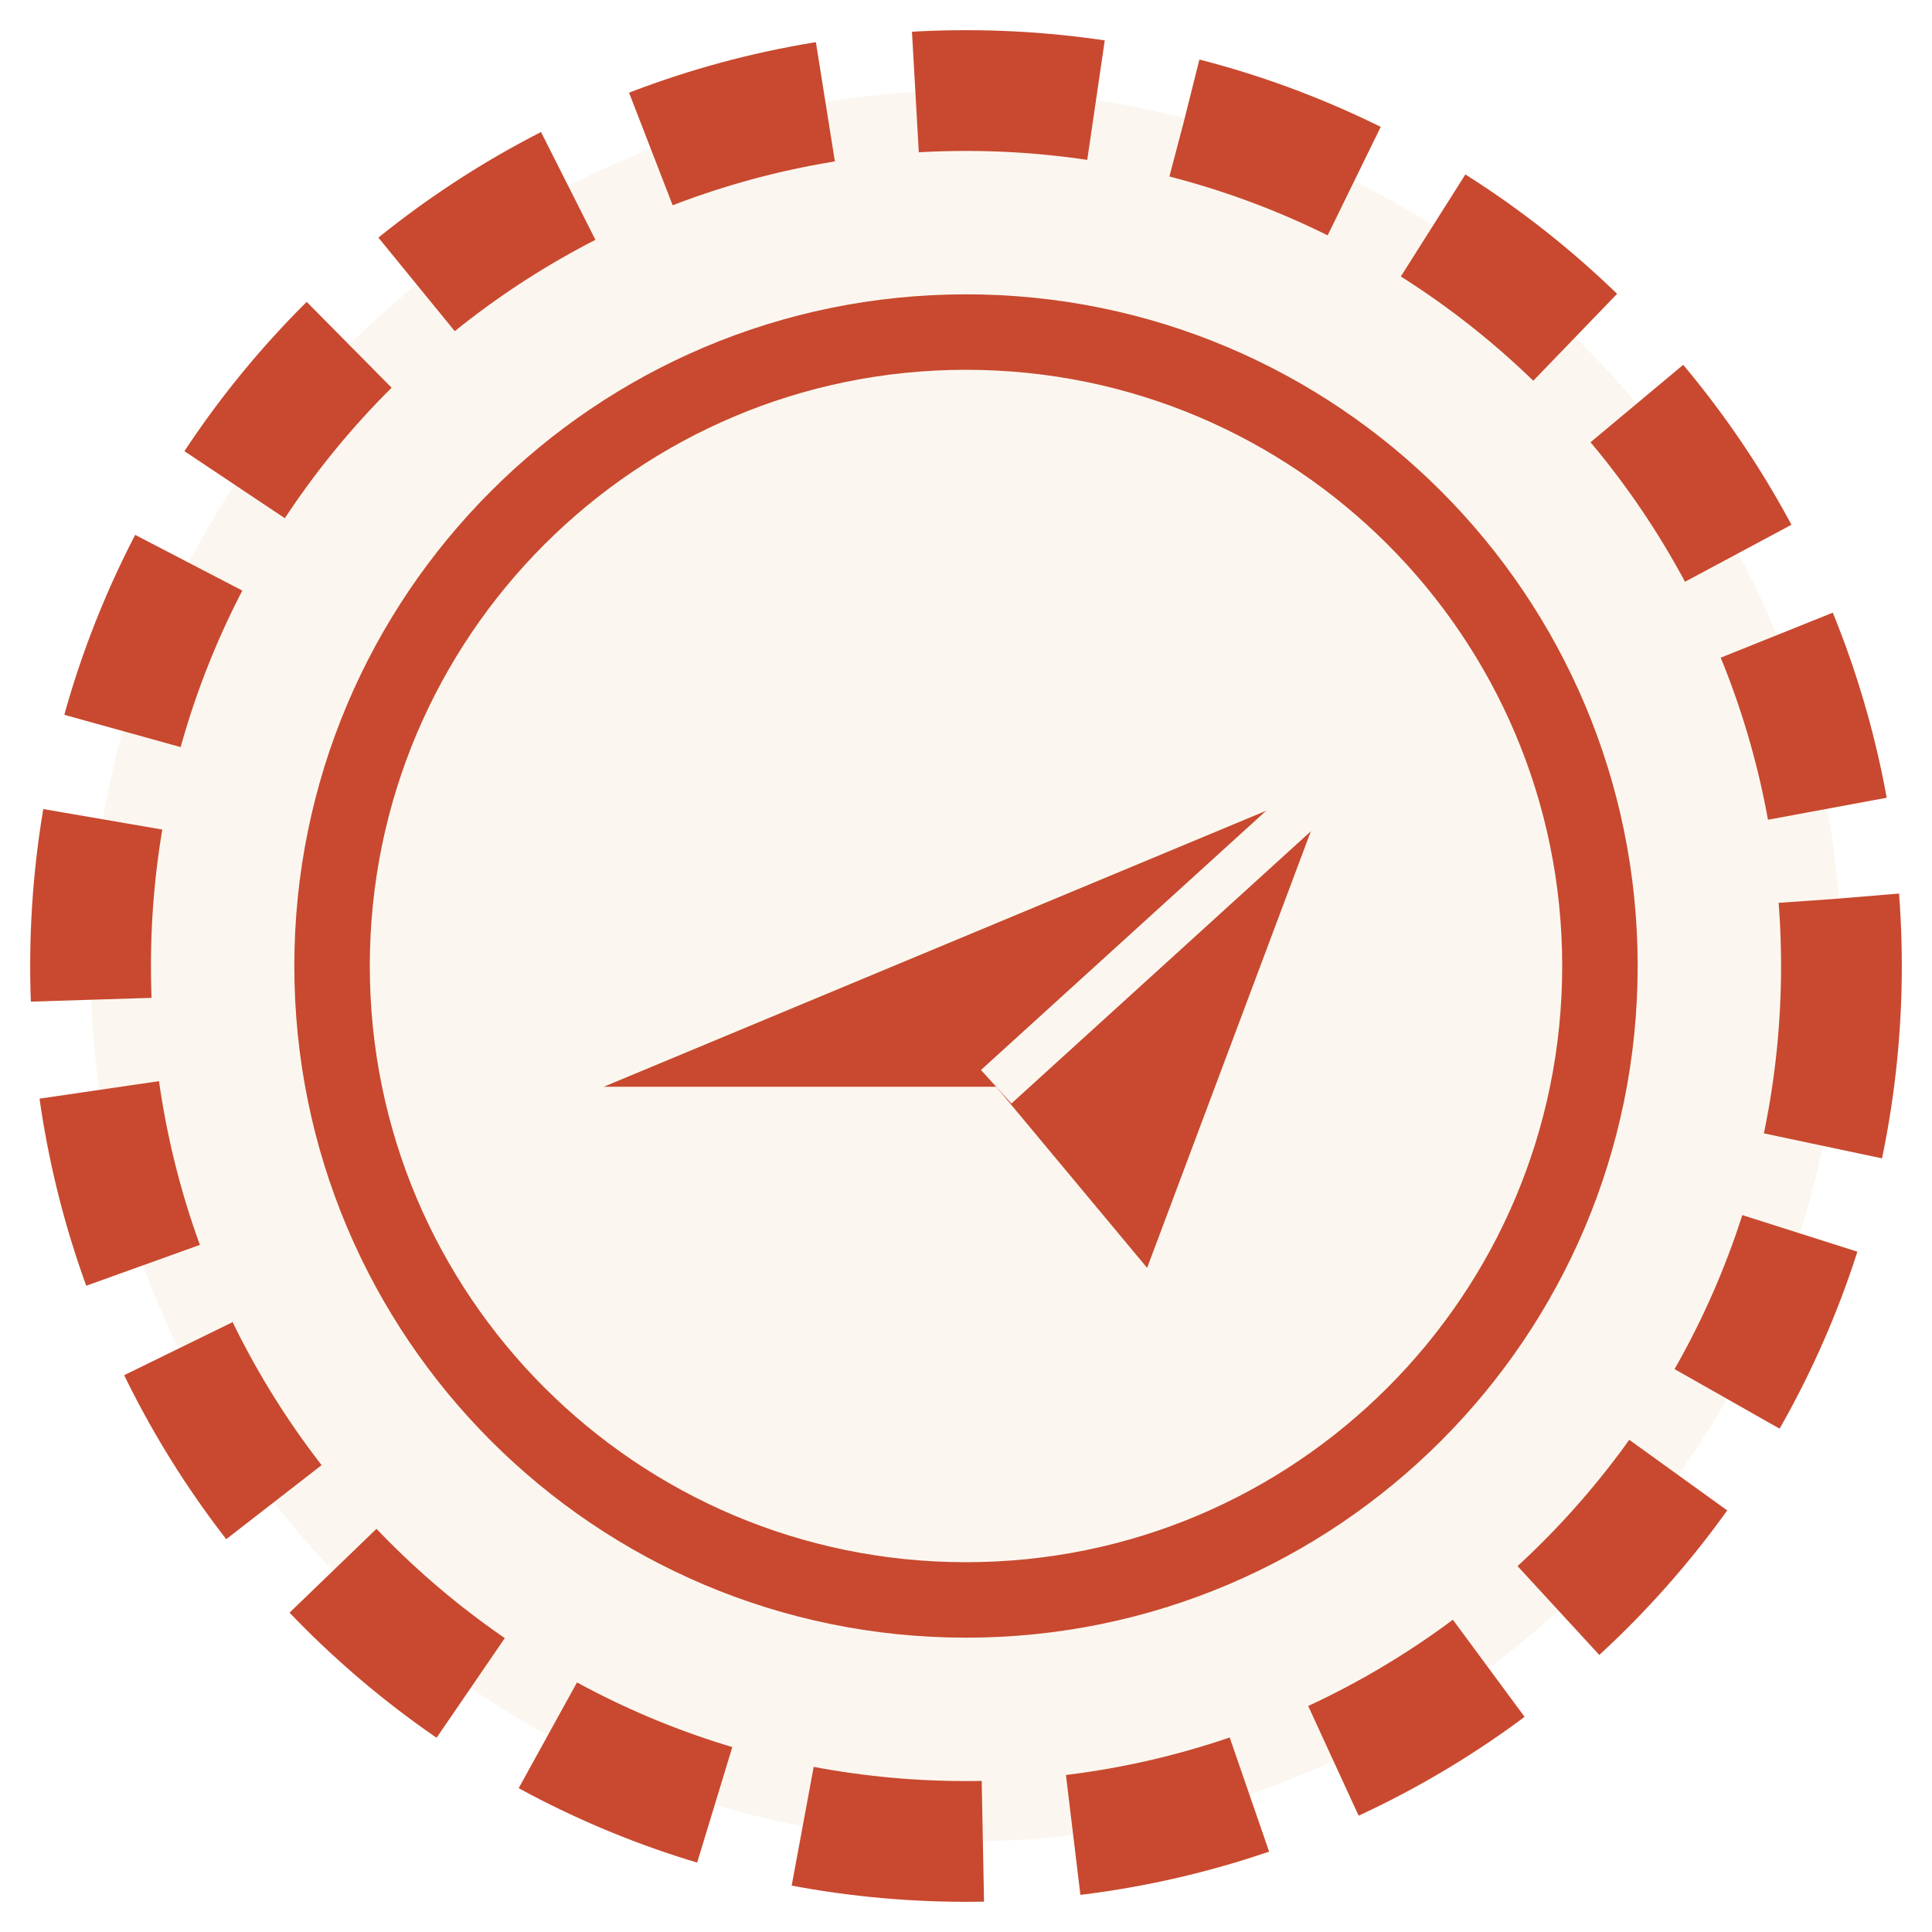
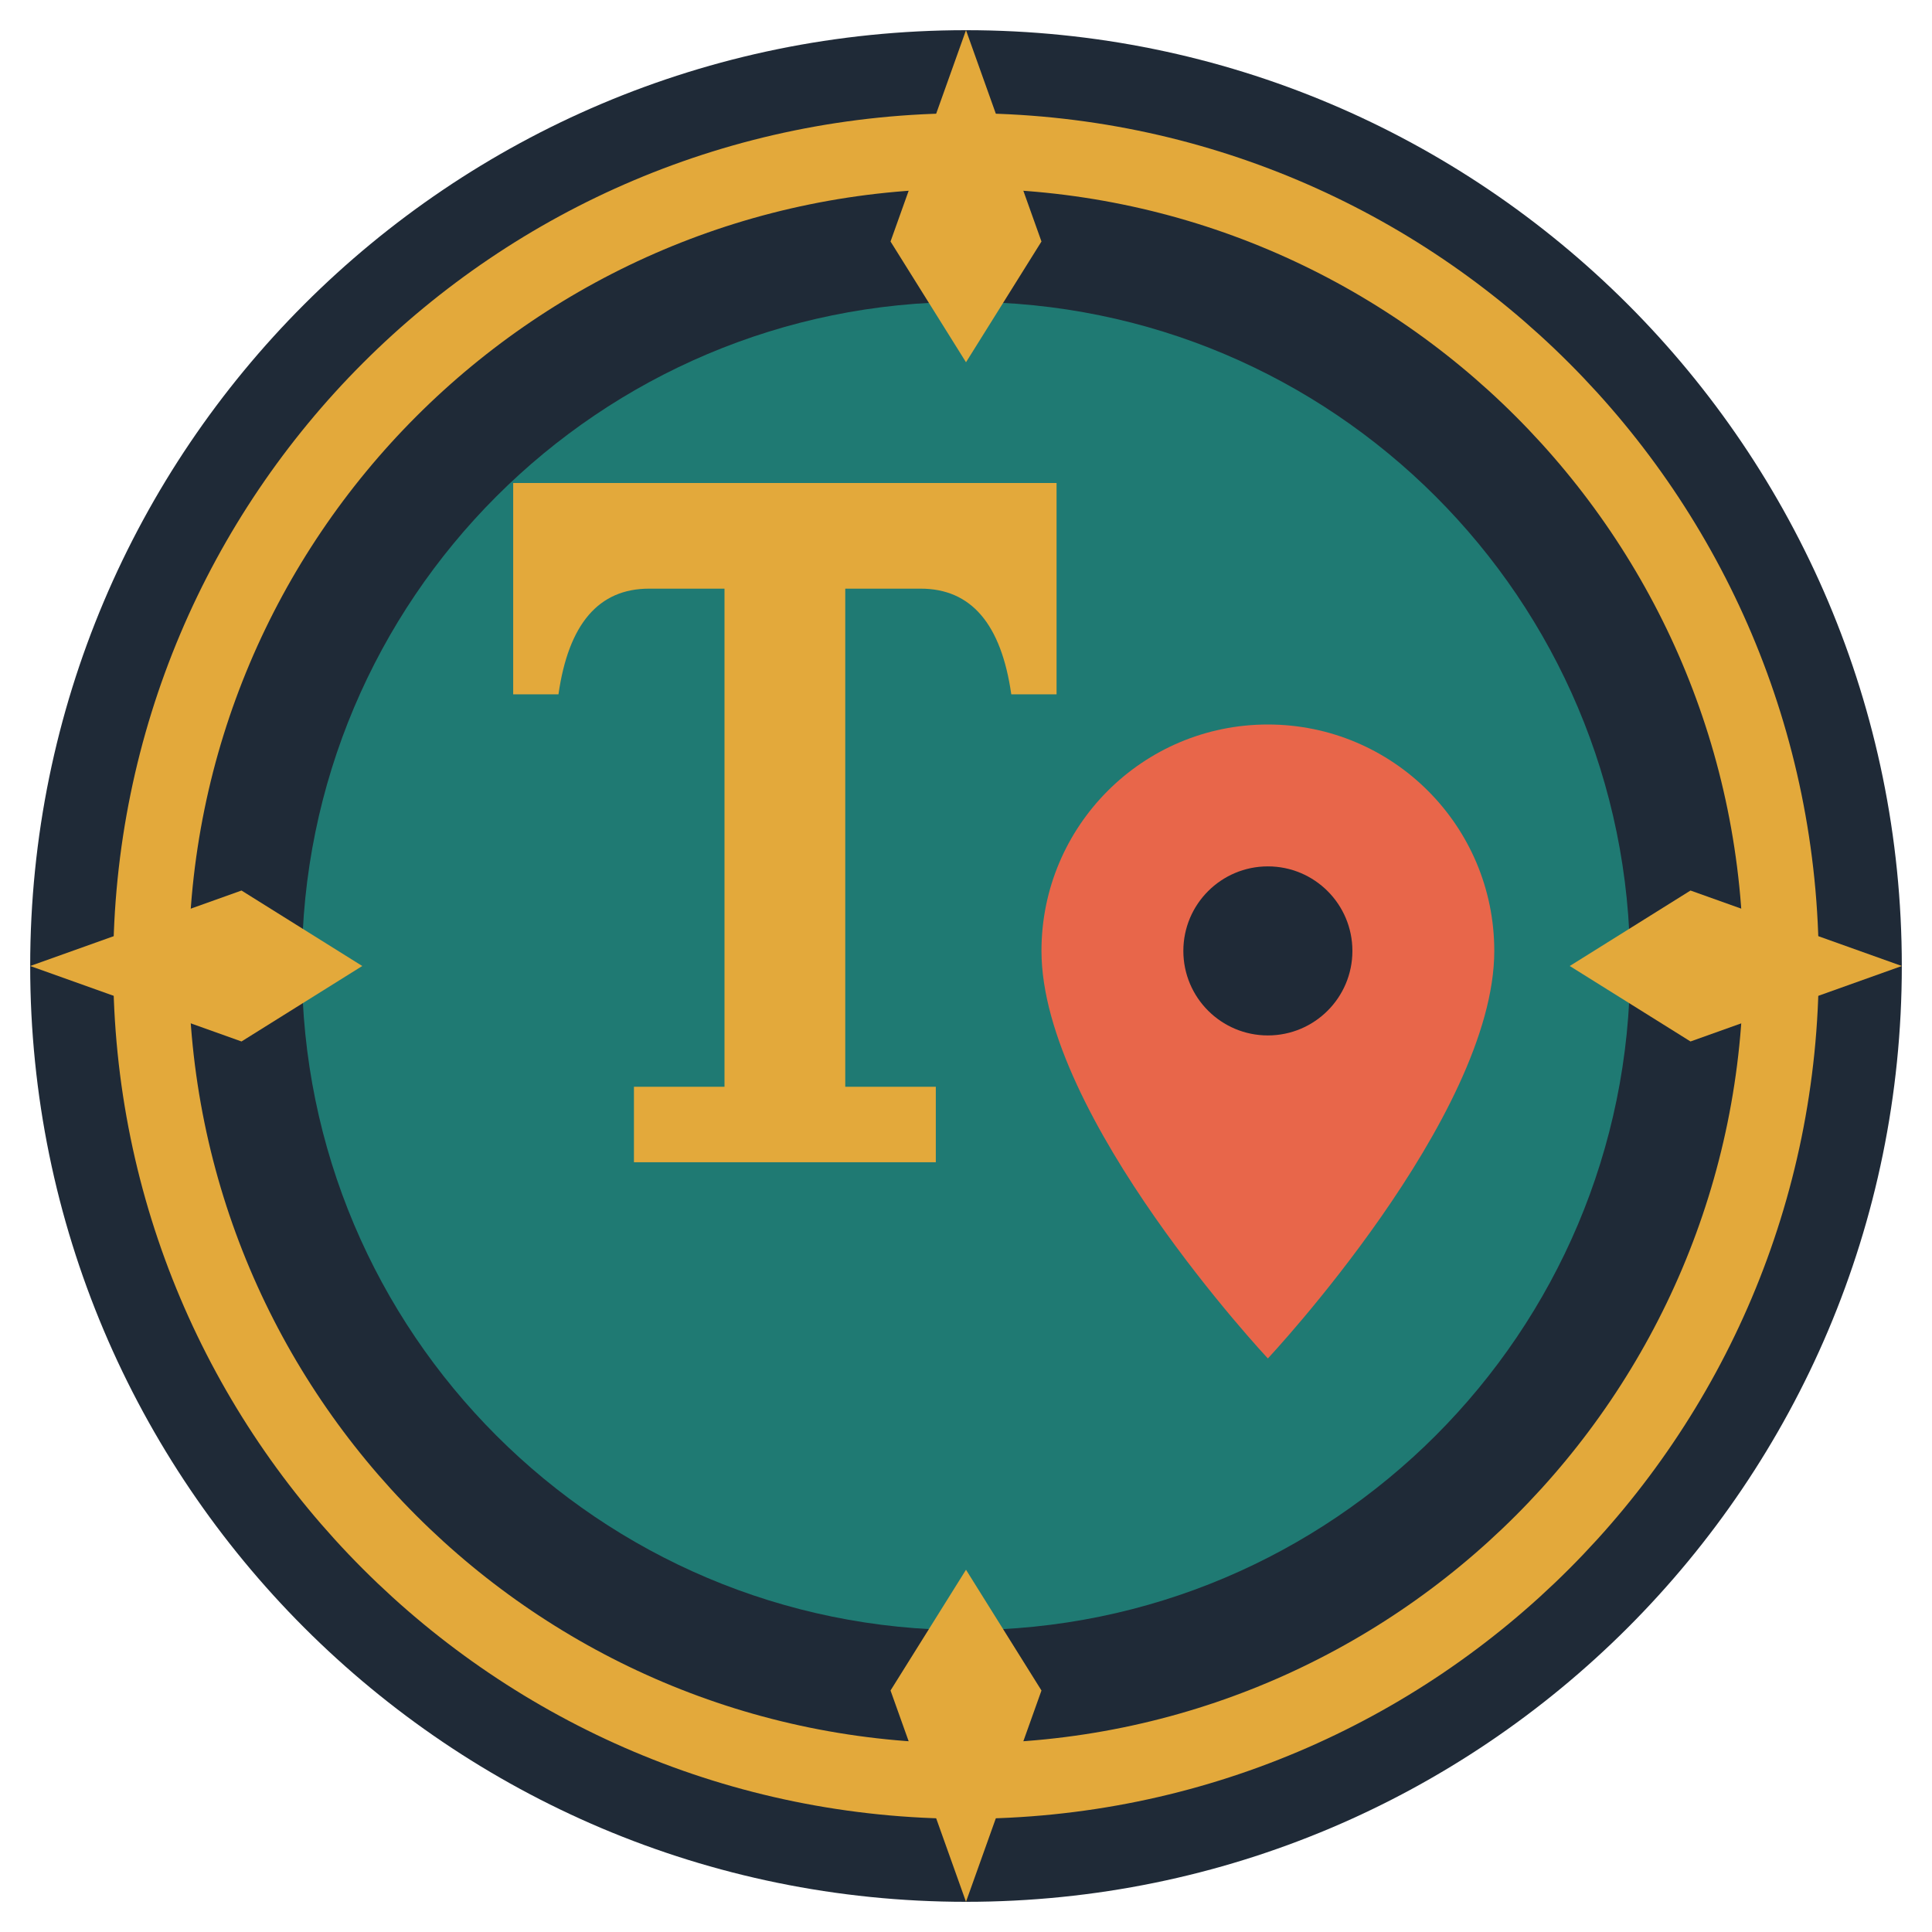
<svg xmlns="http://www.w3.org/2000/svg" viewBox="0 0 64 64">
-   <circle cx="32" cy="32" r="29" fill="#FBF7F0" stroke="#C8492F" stroke-width="4" stroke-dasharray="6 3" />
-   <circle cx="32" cy="32" r="21" fill="none" stroke="#C8492F" stroke-width="2.5" />
-   <path d="M20 36 L44 26 L38 42 L33 36 Z" fill="#C8492F" />
-   <path d="M33 36 L44 26" stroke="#FBF7F0" stroke-width="1.5" />
+   <circle cx="32" cy="32" r="31" fill="#1F2A37" />
+   <circle cx="32" cy="32" r="27" fill="none" stroke="#E3A93B" stroke-width="2.5" />
+   <circle cx="32" cy="32" r="22" fill="#1F7A73" />
+   <path fill="#E3A93B" d="M32 1 L34.5 8 L32 12 L29.5 8 Z M63 32 L56 34.5 L52 32 L56 29.5 Z M32 63 L29.5 56 L32 52 L34.5 56 Z M1 32 L8 29.5 L12 32 L8 34.5 Z" />
+   <path fill="#E3A93B" d="M17 16 H35 V23 H33.5 Q33 19.5 30.5 19.5 H28 V36 H31 V38.5 H21 V36 H24 V19.5 H21.5 Q19 19.5 18.5 23 H17 Z" />
+   <path fill="#E8664A" d="M42 24 a7.5 7.5 0 0 1 7.5 7.5 c0 5.5 -7.5 13.5 -7.5 13.5 s-7.5 -8 -7.5 -13.5 a7.5 7.5 0 0 1 7.5 -7.5 z" />
+   <circle cx="42" cy="31.5" r="2.8" fill="#1F2A37" />
</svg>
